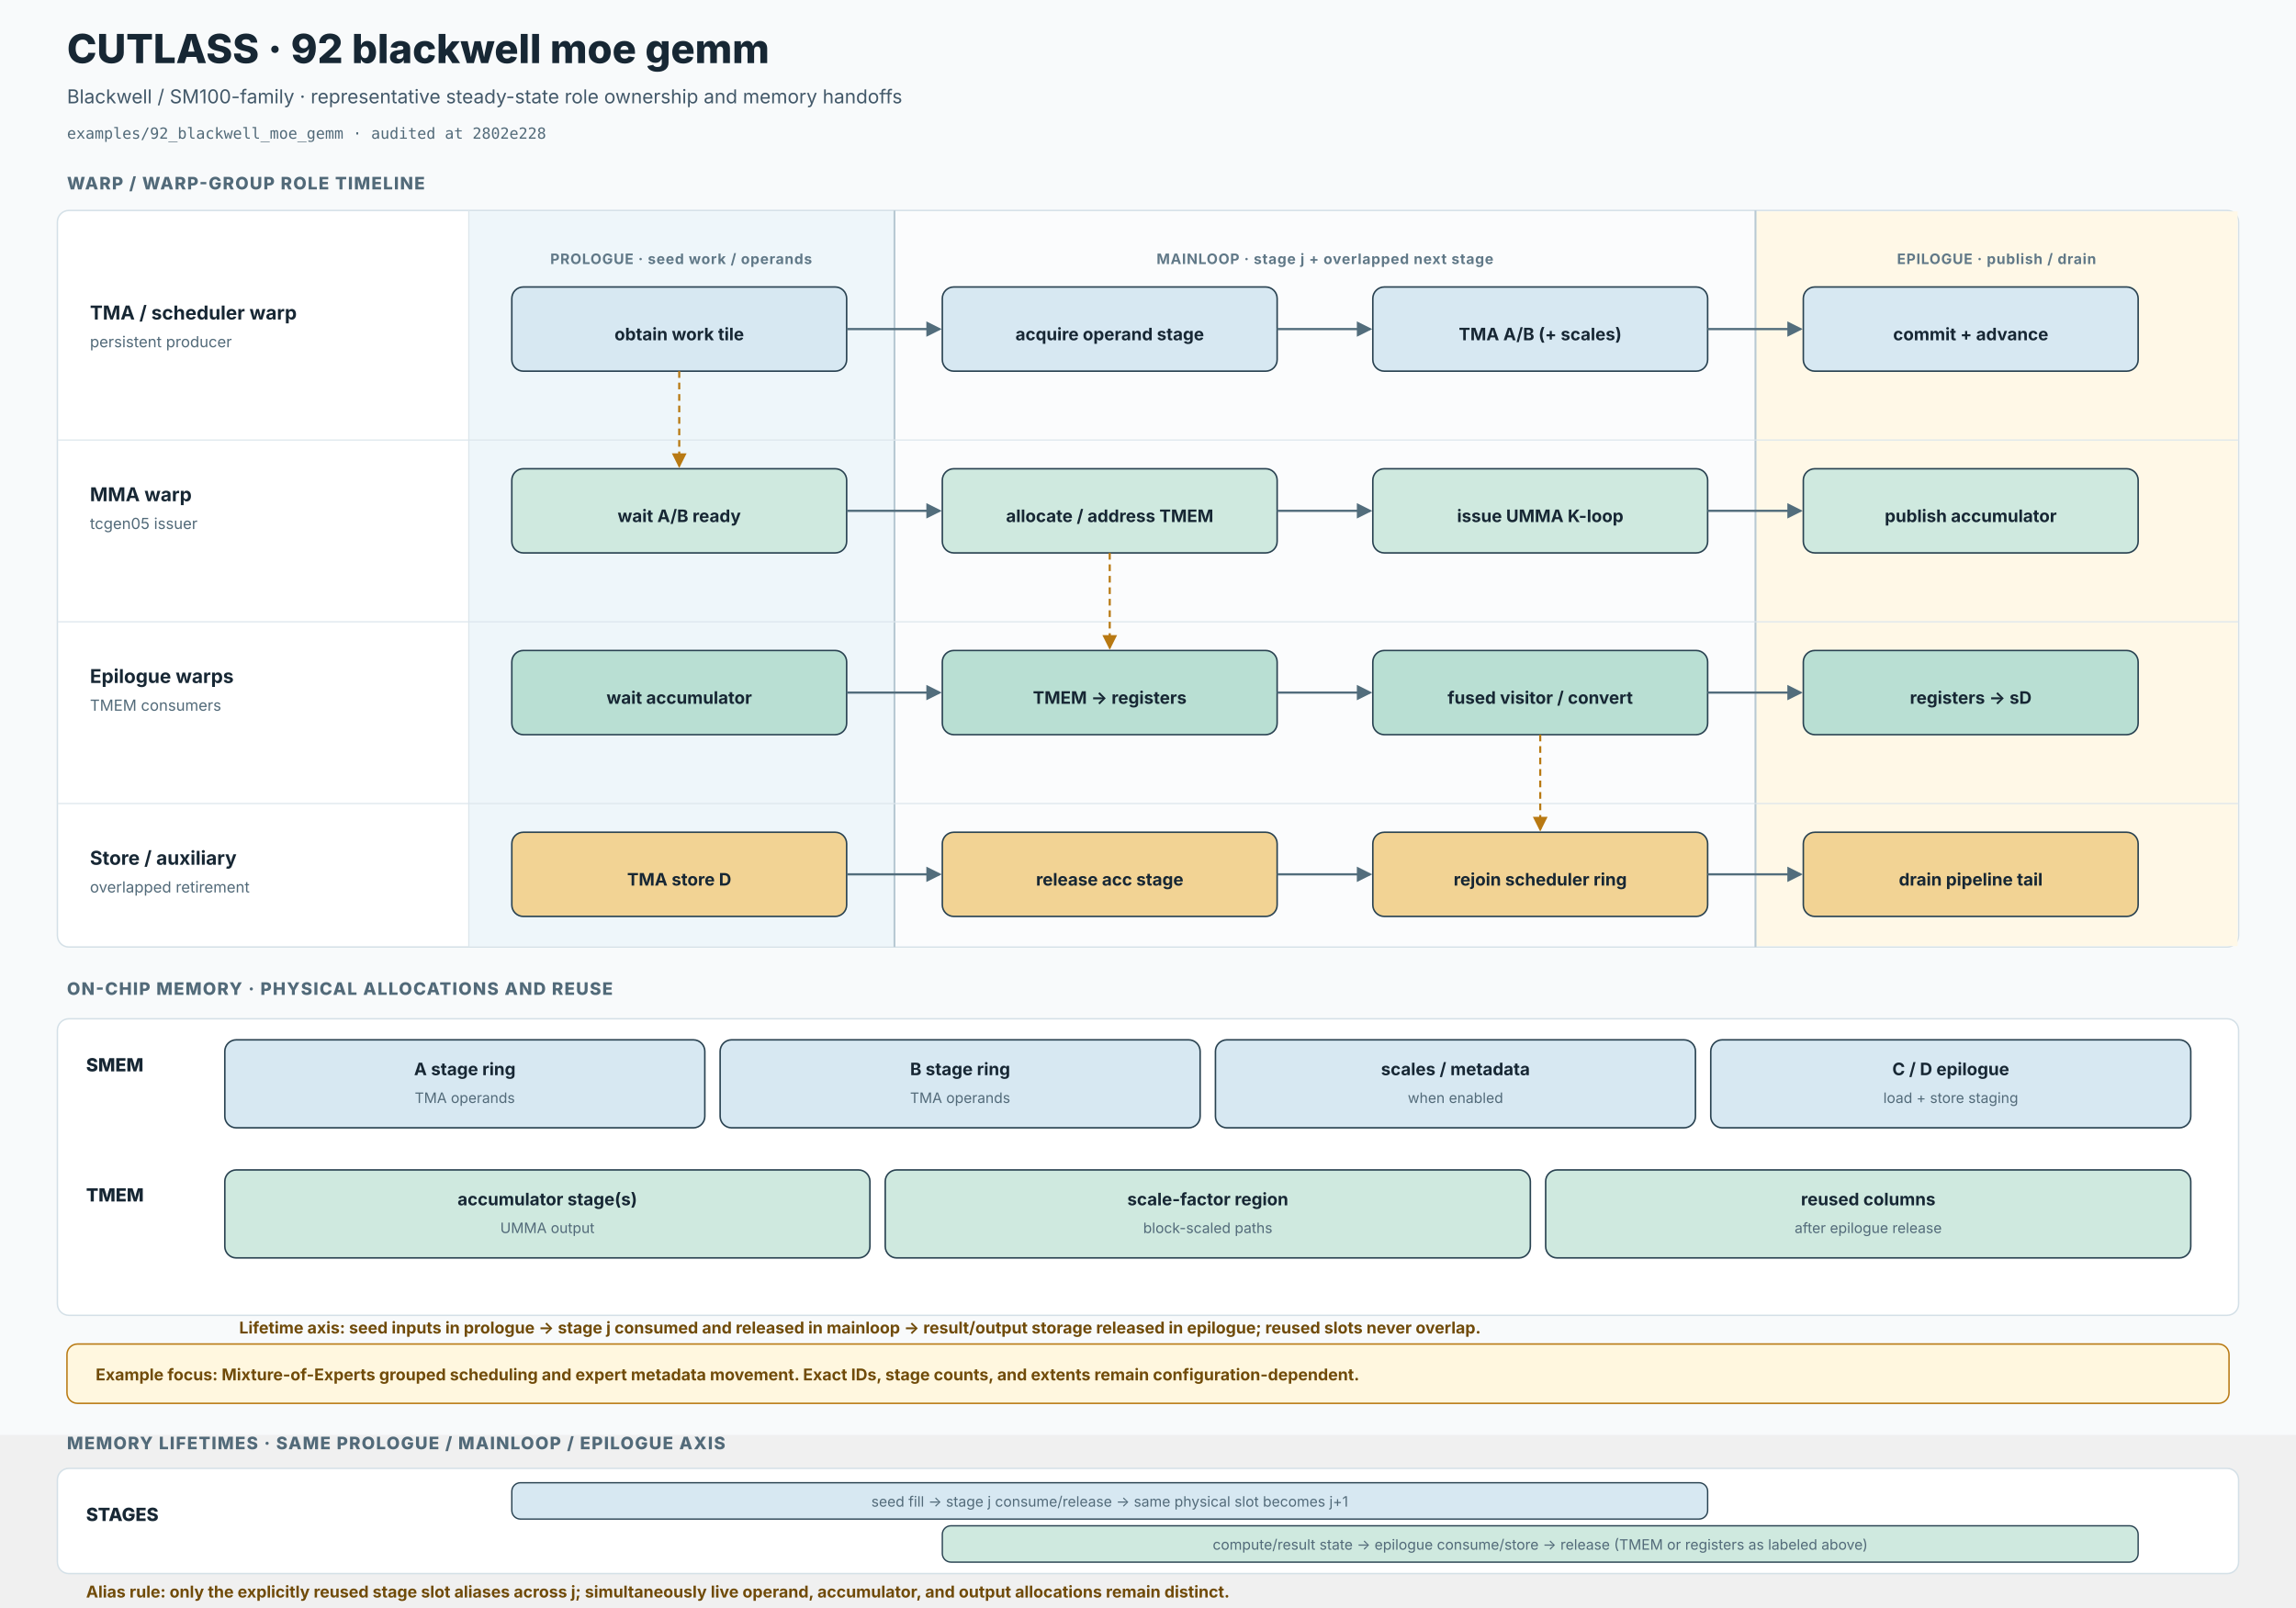
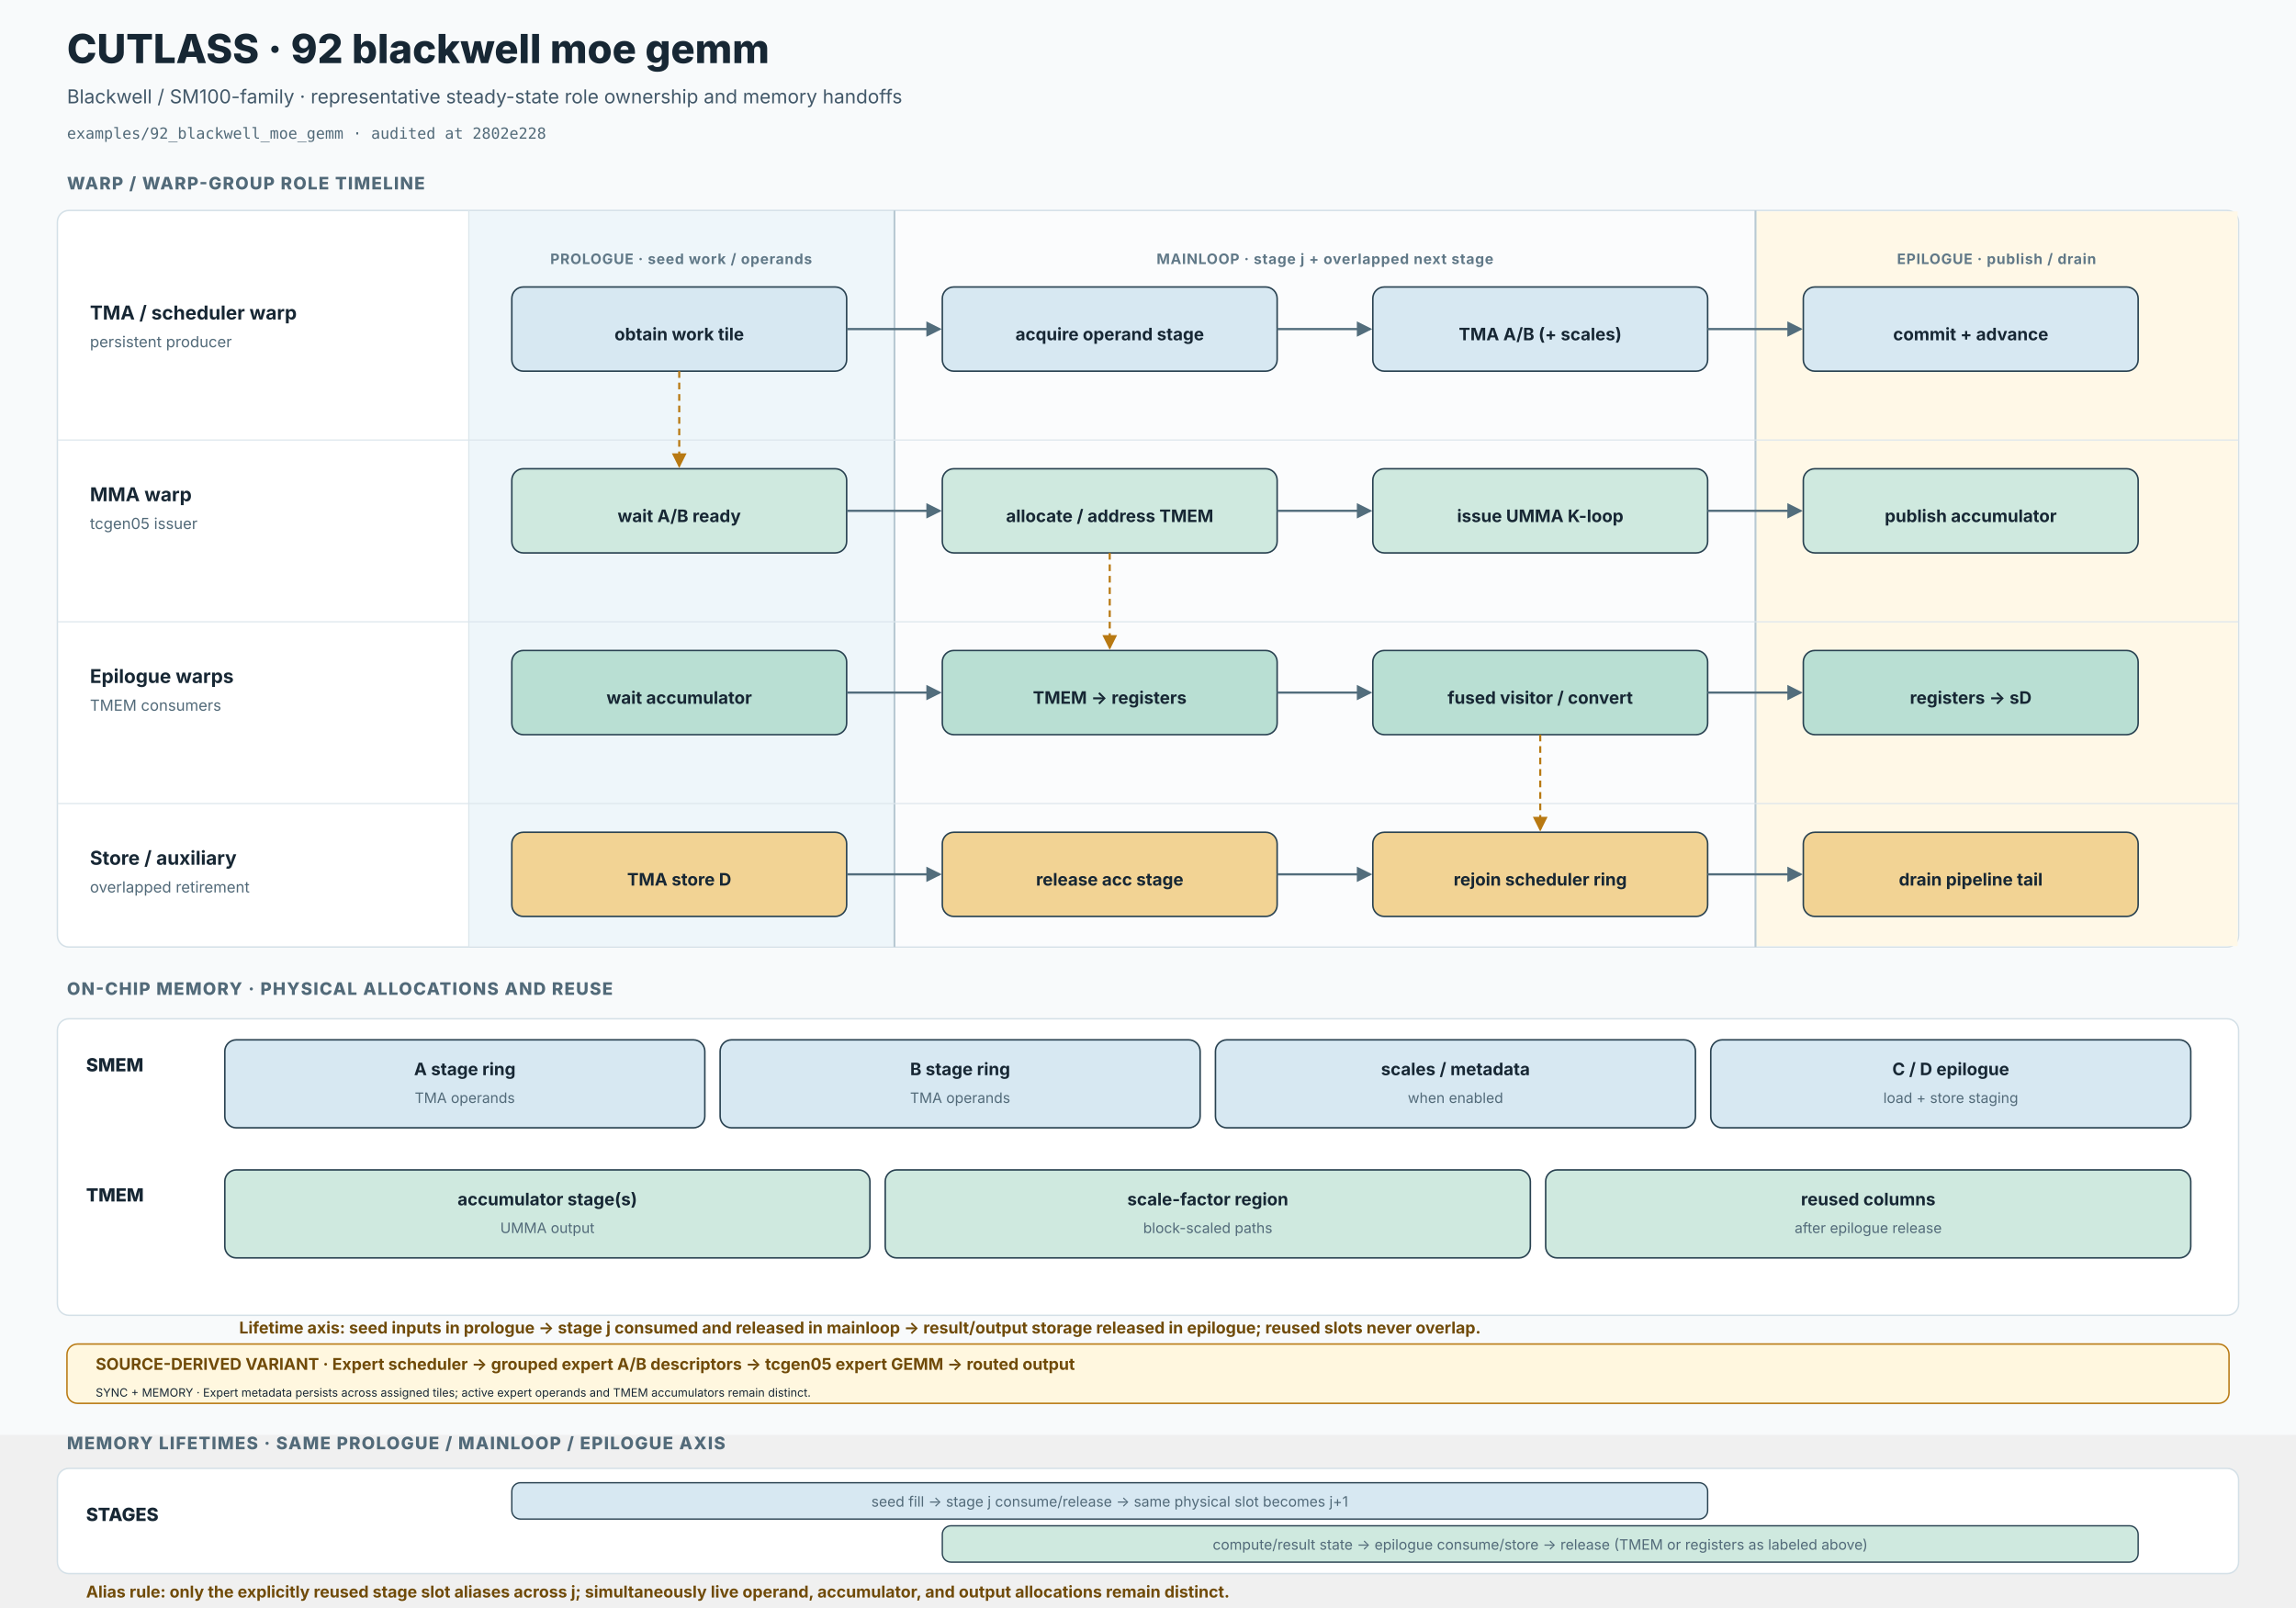
- <svg xmlns="http://www.w3.org/2000/svg" data-authoring="llm-direct" data-authoring-profile="direct-role-memory" data-topic-id="cutlass-warp-specialization" data-graph-id="cpp-92-blackwell-moe-gemm" data-source-id="cutlass" width="2400" height="1680" viewBox="0 0 2400 1680" role="img" aria-labelledby="title desc">
+ <svg xmlns="http://www.w3.org/2000/svg" data-authoring="llm-direct" data-authoring-profile="direct-role-memory" data-structure-version="three-phase-role-memory-v1" data-kernel-id="cpp-92-blackwell-moe-gemm" data-topic-id="cutlass-warp-specialization" data-graph-id="cpp-92-blackwell-moe-gemm" data-source-id="cutlass" width="2400" height="1680" viewBox="0 0 2400 1680" role="img" aria-labelledby="title desc">
  <defs>
    <style>
      text { font-family: Inter, ui-sans-serif, system-ui, -apple-system, BlinkMacSystemFont, "Segoe UI", sans-serif; fill: #172734; }
      .title { font-size: 42px; font-weight: 780; } .subtitle { font-size: 20px; fill: #425869; }
      .source { font-family: ui-monospace, SFMono-Regular, Menlo, Consolas, monospace; font-size: 16px; fill: #526a79; }
      .panel { font-size: 18px; font-weight: 790; fill: #526a79; letter-spacing: 1.2px; }
      .phase { font-size: 15px; font-weight: 720; text-anchor: middle; fill: #607887; letter-spacing: .7px; }
      .role { font-size: 20px; font-weight: 750; } .role-note { font-size: 16px; fill: #526a79; }
      .box { font-size: 18px; font-weight: 700; text-anchor: middle; dominant-baseline: middle; }
      .node, .mem { stroke: #294251; stroke-width: 1.6; } .grid { stroke: #dce6ec; stroke-width: 1.2; }
      .arrow { fill: none; stroke: #526d7c; stroke-width: 2.3; marker-end: url(#arrow); }
      .handoff { fill: none; stroke: #b87912; stroke-width: 2.2; stroke-dasharray: 7 5; marker-end: url(#gold); }
      .memory-label { font-size: 19px; font-weight: 770; } .mem-name { font-size: 18px; font-weight: 740; text-anchor: middle; }
      .mem-note { font-size: 15px; fill: #526a79; text-anchor: middle; } .note { font-size: 17px; font-weight: 650; fill: #704b09; }
    </style>
    <marker id="arrow" viewBox="0 0 10 10" refX="8.5" refY="5" markerWidth="7" markerHeight="7" orient="auto">
      <path d="M0 0L10 5L0 10Z" fill="#526d7c" />
    </marker>
    <marker id="gold" viewBox="0 0 10 10" refX="8.5" refY="5" markerWidth="7" markerHeight="7" orient="auto">
      <path d="M0 0L10 5L0 10Z" fill="#b87912" />
    </marker>
  </defs>
  <rect width="2400" height="1500" fill="#f8fafb" />
  <text class="title" x="70" y="66">CUTLASS · 92 blackwell moe gemm</text>
  <text class="subtitle" x="70" y="108">Blackwell / SM100-family · representative steady-state role ownership and memory handoffs</text>
  <text class="source" x="70" y="145">examples/92_blackwell_moe_gemm · audited at 2802e228</text>
  <text class="panel" x="70" y="198">WARP / WARP-GROUP ROLE TIMELINE</text>
  <rect x="60" y="220" width="2280" height="770" rx="12" fill="#fff" stroke="#d4e0e7" stroke-width="1.5" />
  <rect class="phase-band" data-phase-id="prologue" x="490" y="221" width="445" height="768" fill="#eef6fa" />
  <rect class="phase-band" data-phase-id="mainloop" x="935" y="221" width="900" height="768" fill="#fbfcfd" />
  <rect class="phase-band" data-phase-id="epilogue" x="1835" y="221" width="504" height="768" fill="#fff8e7" />
  <line x1="935" y1="220" x2="935" y2="990" stroke="#b8c9d3" stroke-width="2" />
  <line x1="1835" y1="220" x2="1835" y2="990" stroke="#b8c9d3" stroke-width="2" />
  <line class="grid" x1="490" y1="220" x2="490" y2="990" />
  <line class="grid" x1="60" y1="460" x2="2340" y2="460" />
  <line class="grid" x1="60" y1="650" x2="2340" y2="650" />
  <line class="grid" x1="60" y1="840" x2="2340" y2="840" />
  <text class="phase" data-phase-id="prologue" x="712" y="276">PROLOGUE · seed work / operands</text>
  <text class="phase" data-phase-id="mainloop" x="1385" y="276">MAINLOOP · stage j + overlapped next stage</text>
  <text class="phase" data-phase-id="epilogue" x="2087" y="276">EPILOGUE · publish / drain</text>
  <text class="role" x="94" y="334">TMA / scheduler warp</text>
  <text class="role-note" x="94" y="363">persistent producer</text>
  <rect class="node" x="535" y="300" width="350" height="88" rx="12" fill="#d7e8f2" />
  <text class="box" x="710" y="349">obtain work tile</text>
  <rect class="node" x="985" y="300" width="350" height="88" rx="12" fill="#d7e8f2" />
  <text class="box" x="1160" y="349">acquire operand stage</text>
  <path class="arrow" d="M885 344 H982" />
  <rect class="node" x="1435" y="300" width="350" height="88" rx="12" fill="#d7e8f2" />
  <text class="box" x="1610" y="349">TMA A/B (+ scales)</text>
  <path class="arrow" d="M1335 344 H1432" />
  <rect class="node" x="1885" y="300" width="350" height="88" rx="12" fill="#d7e8f2" />
  <text class="box" x="2060" y="349">commit + advance</text>
  <path class="arrow" d="M1785 344 H1882" />
  <text class="role" x="94" y="524">MMA warp</text>
  <text class="role-note" x="94" y="553">tcgen05 issuer</text>
  <rect class="node" x="535" y="490" width="350" height="88" rx="12" fill="#cfe9df" />
  <text class="box" x="710" y="539">wait A/B ready</text>
  <rect class="node" x="985" y="490" width="350" height="88" rx="12" fill="#cfe9df" />
  <text class="box" x="1160" y="539">allocate / address TMEM</text>
  <path class="arrow" d="M885 534 H982" />
  <rect class="node" x="1435" y="490" width="350" height="88" rx="12" fill="#cfe9df" />
  <text class="box" x="1610" y="539">issue UMMA K-loop</text>
  <path class="arrow" d="M1335 534 H1432" />
  <rect class="node" x="1885" y="490" width="350" height="88" rx="12" fill="#cfe9df" />
  <text class="box" x="2060" y="539">publish accumulator</text>
  <path class="arrow" d="M1785 534 H1882" />
  <text class="role" x="94" y="714">Epilogue warps</text>
  <text class="role-note" x="94" y="743">TMEM consumers</text>
  <rect class="node" x="535" y="680" width="350" height="88" rx="12" fill="#b9dfd3" />
  <text class="box" x="710" y="729">wait accumulator</text>
  <rect class="node" x="985" y="680" width="350" height="88" rx="12" fill="#b9dfd3" />
  <text class="box" x="1160" y="729">TMEM → registers</text>
  <path class="arrow" d="M885 724 H982" />
  <rect class="node" x="1435" y="680" width="350" height="88" rx="12" fill="#b9dfd3" />
  <text class="box" x="1610" y="729">fused visitor / convert</text>
  <path class="arrow" d="M1335 724 H1432" />
  <rect class="node" x="1885" y="680" width="350" height="88" rx="12" fill="#b9dfd3" />
  <text class="box" x="2060" y="729">registers → sD</text>
  <path class="arrow" d="M1785 724 H1882" />
  <text class="role" x="94" y="904">Store / auxiliary</text>
  <text class="role-note" x="94" y="933">overlapped retirement</text>
  <rect class="node" x="535" y="870" width="350" height="88" rx="12" fill="#f2d394" />
  <text class="box" x="710" y="919">TMA store D</text>
  <rect class="node" x="985" y="870" width="350" height="88" rx="12" fill="#f2d394" />
  <text class="box" x="1160" y="919">release acc stage</text>
  <path class="arrow" d="M885 914 H982" />
  <rect class="node" x="1435" y="870" width="350" height="88" rx="12" fill="#f2d394" />
  <text class="box" x="1610" y="919">rejoin scheduler ring</text>
  <path class="arrow" d="M1335 914 H1432" />
  <rect class="node" x="1885" y="870" width="350" height="88" rx="12" fill="#f2d394" />
  <text class="box" x="2060" y="919">drain pipeline tail</text>
  <path class="arrow" d="M1785 914 H1882" />
  <path class="handoff" d="M710 388 V487" />
  <path class="handoff" d="M1160 578 V677" />
  <path class="handoff" d="M1610 768 V867" />
  <text class="panel" x="70" y="1040">ON-CHIP MEMORY · PHYSICAL ALLOCATIONS AND REUSE</text>
  <rect x="60" y="1065" width="2280" height="310" rx="12" fill="#fff" stroke="#d4e0e7" stroke-width="1.5" />
  <text class="memory-label" x="90" y="1120">SMEM</text>
  <rect class="mem" x="235.0" y="1087" width="501.75" height="92" rx="12" fill="#d7e8f2" />
  <text class="mem-name" x="485.875" y="1124">A stage ring</text>
  <text class="mem-note" x="485.875" y="1153">TMA operands</text>
  <rect class="mem" x="752.75" y="1087" width="501.75" height="92" rx="12" fill="#d7e8f2" />
  <text class="mem-name" x="1003.625" y="1124">B stage ring</text>
  <text class="mem-note" x="1003.625" y="1153">TMA operands</text>
  <rect class="mem" x="1270.5" y="1087" width="501.75" height="92" rx="12" fill="#d7e8f2" />
  <text class="mem-name" x="1521.375" y="1124">scales / metadata</text>
  <text class="mem-note" x="1521.375" y="1153">when enabled</text>
  <rect class="mem" x="1788.25" y="1087" width="501.75" height="92" rx="12" fill="#d7e8f2" />
  <text class="mem-name" x="2039.125" y="1124">C / D epilogue</text>
  <text class="mem-note" x="2039.125" y="1153">load + store staging</text>
  <text class="memory-label" x="90" y="1256">TMEM</text>
  <rect class="mem" x="235.0" y="1223" width="674.333" height="92" rx="12" fill="#cfe9df" />
  <text class="mem-name" x="572.167" y="1260">accumulator stage(s)</text>
  <text class="mem-note" x="572.167" y="1289">UMMA output</text>
  <rect class="mem" x="925.333" y="1223" width="674.333" height="92" rx="12" fill="#cfe9df" />
  <text class="mem-name" x="1262.5" y="1260">scale-factor region</text>
  <text class="mem-note" x="1262.5" y="1289">block-scaled paths</text>
  <rect class="mem" x="1615.667" y="1223" width="674.333" height="92" rx="12" fill="#cfe9df" />
  <text class="mem-name" x="1952.833" y="1260">reused columns</text>
  <text class="mem-note" x="1952.833" y="1289">after epilogue release</text>
  <text class="note" x="250" y="1394">Lifetime axis: seed inputs in prologue → stage j consumed and released in mainloop → result/output storage released in epilogue; reused slots never overlap.</text>
  <rect x="70" y="1405" width="2260" height="62" rx="11" fill="#fff7df" stroke="#b87912" stroke-width="1.5" />
-   <text class="note" x="100" y="1443">Example focus: Mixture-of-Experts grouped scheduling and expert metadata movement. Exact IDs, stage counts, and extents remain configuration-dependent.</text>
+   <g class="source-specific" data-source-locator="examples/92_blackwell_moe_gemm">
+     <text class="note" x="100" y="1432">SOURCE-DERIVED VARIANT · Expert scheduler → grouped expert A/B descriptors → tcgen05 expert GEMM → routed output</text>
+     <text class="source-delta" x="100" y="1460">SYNC + MEMORY · Expert metadata persists across assigned tiles; active expert operands and TMEM accumulators remain distinct.</text>
+   </g>
  <text class="panel" x="70" y="1515">MEMORY LIFETIMES · SAME PROLOGUE / MAINLOOP / EPILOGUE AXIS</text>
  <rect x="60" y="1535" width="2280" height="110" rx="12" fill="#fff" stroke="#d4e0e7" stroke-width="1.5" />
  <text class="memory-label" x="90" y="1590">STAGES</text>
  <g class="resource-lifetime" data-resource-id="operand-stage">
    <rect class="life-box" x="535" y="1550" width="1250" height="38" rx="9" fill="#d7e8f2" stroke="#294251" stroke-width="1.4" />
    <text class="mem-note" x="1160" y="1575">seed fill → stage j consume/release → same physical slot becomes j+1</text>
  </g>
  <g class="resource-lifetime" data-resource-id="result-state">
    <rect class="life-box" x="985" y="1595" width="1250" height="38" rx="9" fill="#cfe9df" stroke="#294251" stroke-width="1.4" />
    <text class="mem-note" x="1610" y="1620">compute/result state → epilogue consume/store → release (TMEM or registers as labeled above)</text>
  </g>
  <text class="note" x="90" y="1670">Alias rule: only the explicitly reused stage slot aliases across j; simultaneously live operand, accumulator, and output allocations remain distinct.</text>
</svg>
